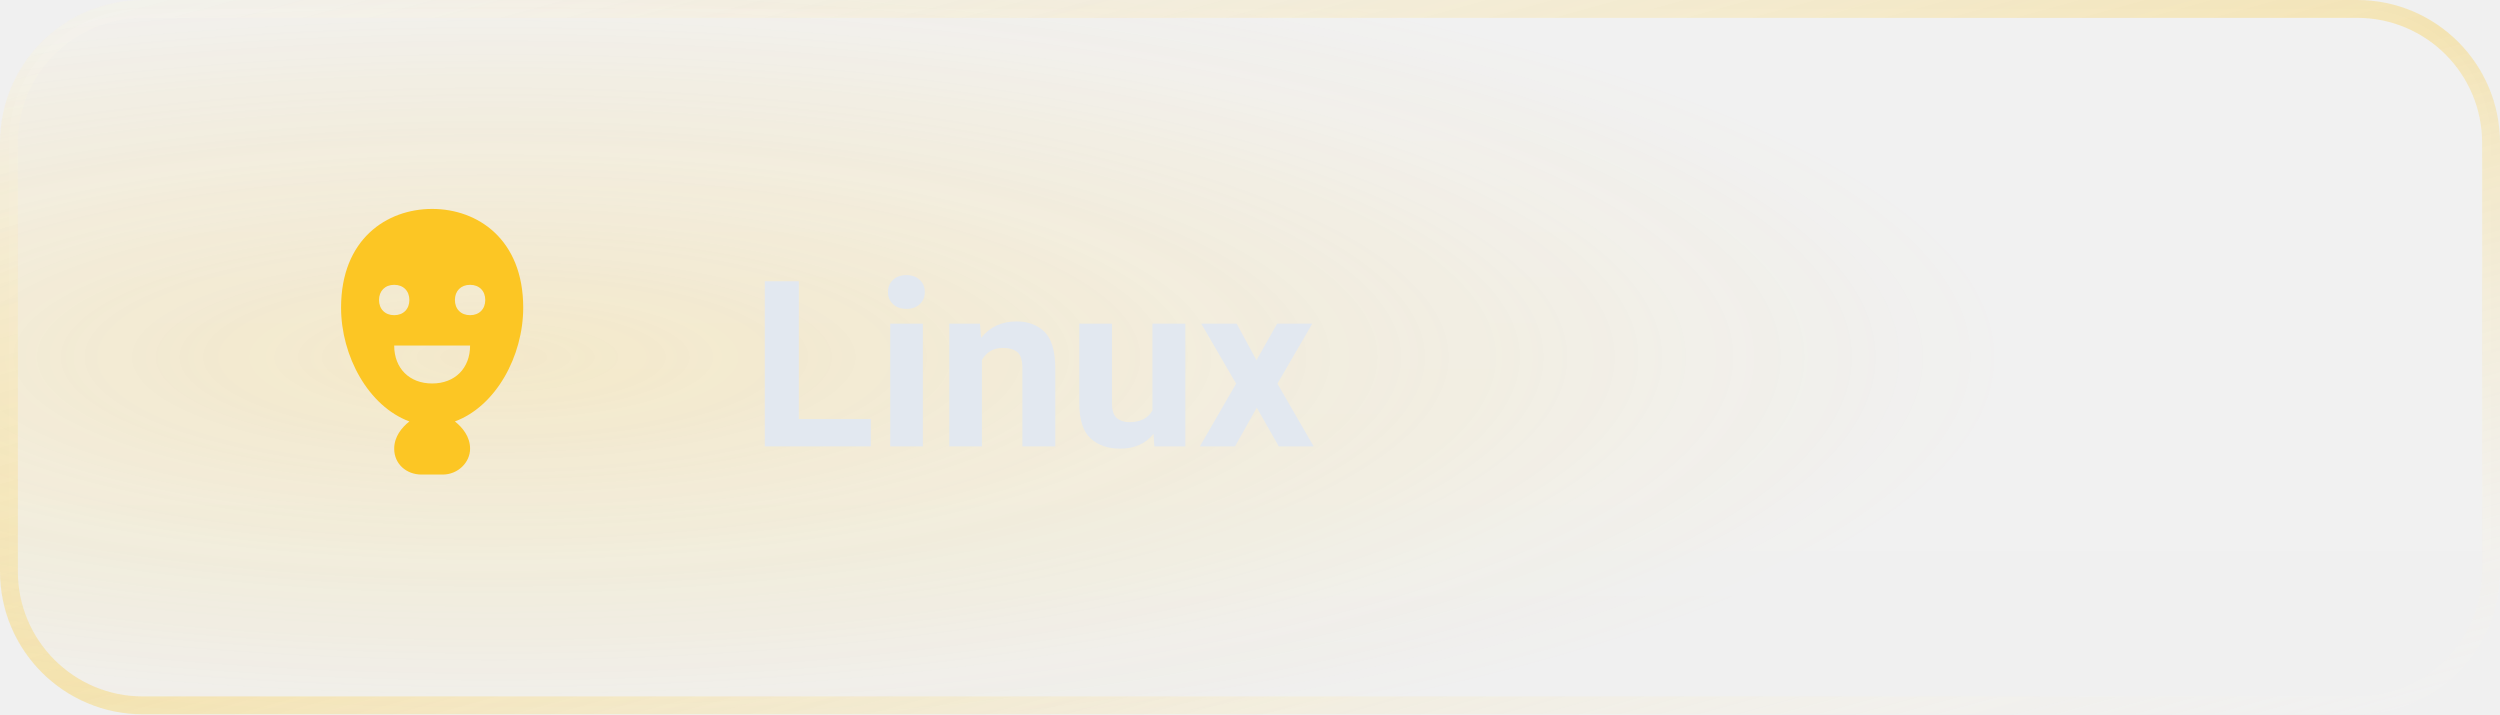
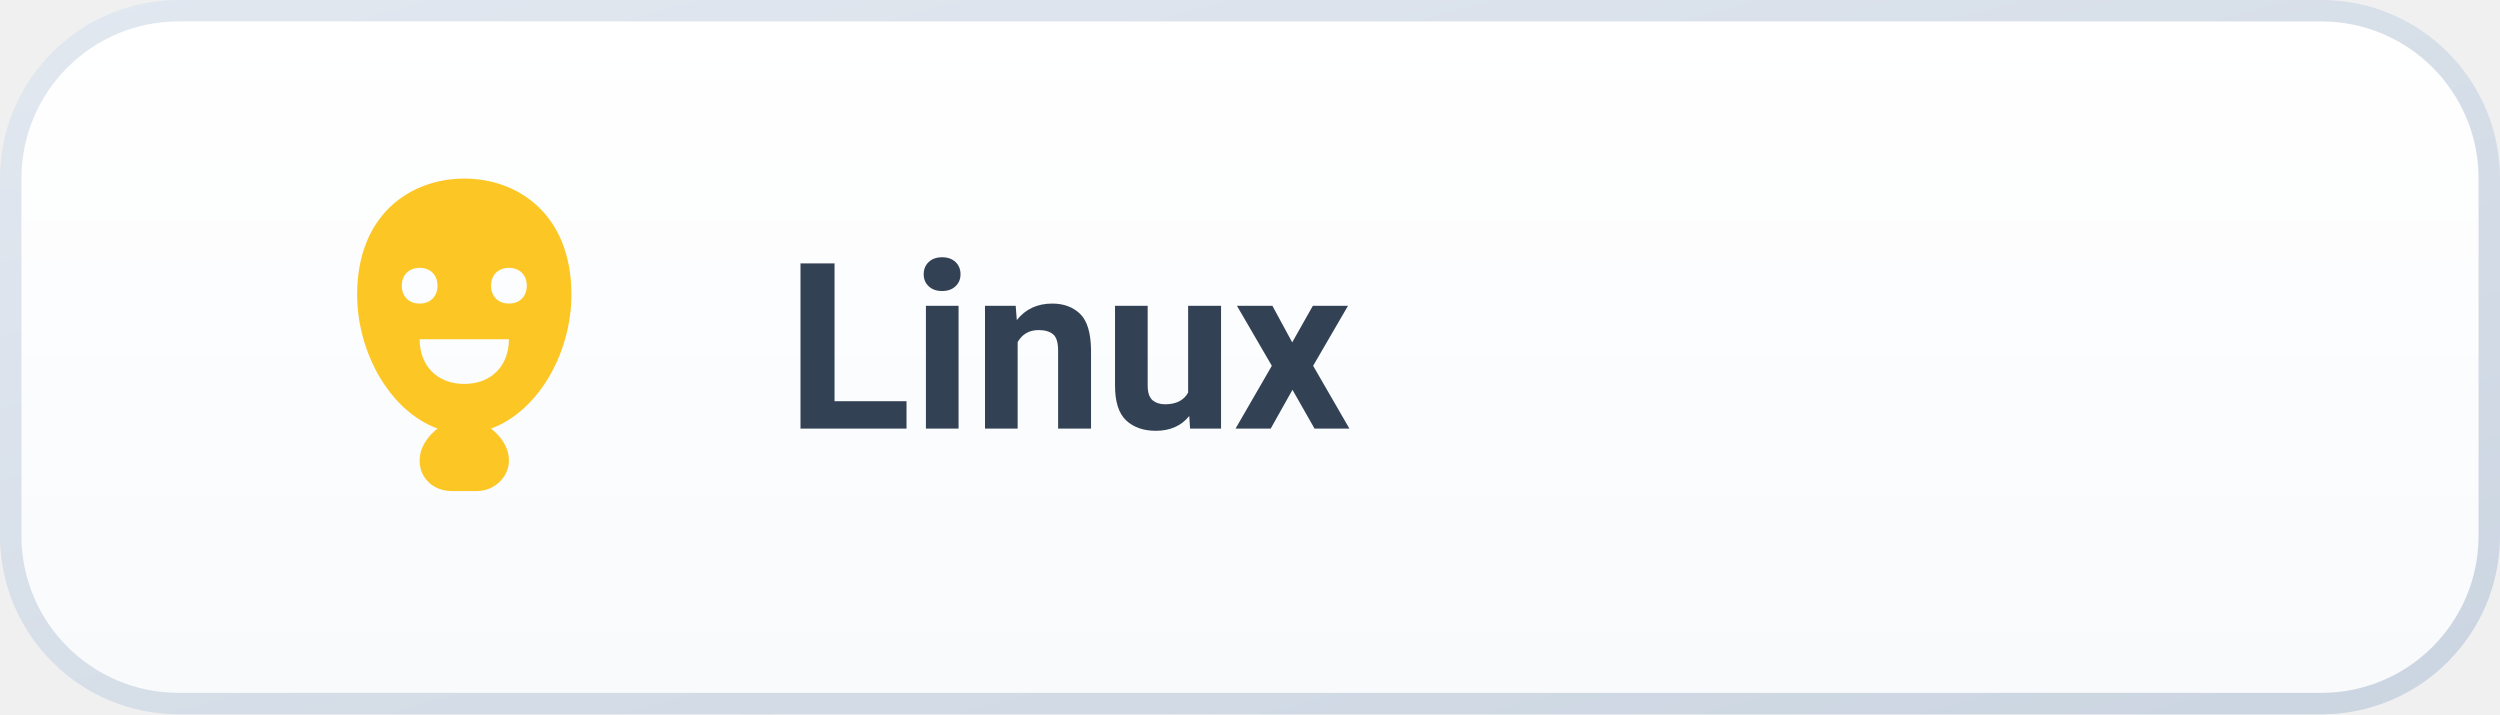
- <svg xmlns="http://www.w3.org/2000/svg" viewBox="0 0 140 40" width="140" height="40">
+ <svg xmlns="http://www.w3.org/2000/svg" viewBox="0 0 140 40" width="140" height="40" role="img" aria-label="Linux Badge">
  <defs>
-     <linearGradient id="badge-linux-glass-grad" x1="0%" y1="0%" x2="0%" y2="100%">
-       <stop offset="0%" stop-color="#FFFFFF" stop-opacity="0.08" />
-       <stop offset="100%" stop-color="#FFFFFF" stop-opacity="0.02" />
+     <linearGradient id="bg-light" x1="0%" y1="0%" x2="0%" y2="100%">
+       <stop offset="0%" stop-color="#FFFFFF" stop-opacity="1" />
+       <stop offset="100%" stop-color="#F8FAFC" stop-opacity="1" />
    </linearGradient>
-     <linearGradient id="badge-linux-border-grad" x1="0%" y1="0%" x2="100%" y2="100%">
-       <stop offset="0%" stop-color="#FFFFFF" stop-opacity="0.15" />
-       <stop offset="50%" stop-color="#FCC624" stop-opacity="0.3" />
-       <stop offset="100%" stop-color="#FFFFFF" stop-opacity="0.05" />
+     <linearGradient id="border-light" x1="0%" y1="0%" x2="100%" y2="100%">
+       <stop offset="0%" stop-color="#E2E8F0" />
+       <stop offset="100%" stop-color="#CBD5E1" />
    </linearGradient>
-     <radialGradient id="badge-linux-glow-grad" cx="20%" cy="50%" r="60%">
-       <stop offset="0%" stop-color="#FCC624" stop-opacity="0.25" />
+     <linearGradient id="bg-dark" x1="0%" y1="0%" x2="0%" y2="100%">
+       <stop offset="0%" stop-color="#1E293B" stop-opacity="0.6" />
+       <stop offset="100%" stop-color="#0F172A" stop-opacity="0.3" />
+     </linearGradient>
+     <linearGradient id="border-dark" x1="0%" y1="0%" x2="100%" y2="100%">
+       <stop offset="0%" stop-color="#334155" stop-opacity="0.8" />
+       <stop offset="100%" stop-color="#1E293B" stop-opacity="0.4" />
+     </linearGradient>
+     <radialGradient id="glow" cx="20%" cy="50%" r="60%">
+       <stop offset="0%" stop-color="#FCC624" stop-opacity="0.15" />
      <stop offset="100%" stop-color="#FCC624" stop-opacity="0" />
    </radialGradient>
  </defs>
  <style>
    .badge-bg {
+       fill: url(#bg-light);
+       stroke: url(#border-light);
      transition: all 0.3s cubic-bezier(0.4, 0, 0.2, 1);
    }
-     .badge-bg:hover {
-       fill: rgba(255, 255, 255, 0.06);
-       stroke: #FCC624;
-       filter: drop-shadow(0 0 6px #FCC62450);
-     }
    .badge-text {
-       font-family: -apple-system, BlinkMacSystemFont, "Segoe UI", Roboto, sans-serif;
+       font-family: 'Geist', 'Space Grotesk', -apple-system, BlinkMacSystemFont, "Segoe UI", Roboto, sans-serif;
      font-size: 13px;
      font-weight: 600;
-       fill: #E2E8F0;
+       fill: #334155;
      transition: fill 0.3s;
    }
-     .badge-bg:hover + text {
-       fill: #FFFFFF;
+     
+     @media (prefers-color-scheme: dark) {
+       .badge-bg {
+         fill: url(#bg-dark);
+         stroke: url(#border-dark);
+       }
+       .badge-text {
+         fill: #F1F5F9;
+       }
+     }
+ 
+     /* Soft hover transitions */
+     .badge-bg:hover {
+       stroke: #FCC624;
+       fill-opacity: 0.9;
    }
  </style>
-   <rect x="0" y="0" width="140" height="40" rx="8" fill="url(#badge-linux-glow-grad)" opacity="0.8" pointer-events="none" />
-   <rect class="badge-bg" x="0.5" y="0.5" width="139" height="39" rx="7.5" fill="url(#badge-linux-glass-grad)" stroke="url(#badge-linux-border-grad)" stroke-width="1" />
-   <g transform="translate(14, 10) scale(0.85)">
+   <rect x="0" y="0" width="140" height="40" rx="10" fill="url(#glow)" pointer-events="none" />
+   <rect class="badge-bg" x="0.6" y="0.6" width="138.8" height="38.8" rx="9.4" stroke-width="1.2" />
+   <g transform="translate(14, 8) scale(1)">
    <path fill="#FCC624" d="M12 2C9 2 6 4 6 8.5c0 3.2 1.8 6.5 4.5 7.5-.5.4-1 1-1 1.8 0 1 .8 1.7 1.8 1.7h1.4c1 0 1.8-.8 1.8-1.7 0-.8-.5-1.4-1-1.8 2.7-1 4.5-4.3 4.5-7.5C18 4 15 2 12 2zm-2.5 5c.6 0 1 .4 1 1s-.4 1-1 1-1-.4-1-1 .4-1 1-1zm5 0c.6 0 1 .4 1 1s-.4 1-1 1-1-.4-1-1 .4-1 1-1zm-2.5 6.5c-1.5 0-2.5-1-2.5-2.5h5c0 1.5-1 2.5-2.5 2.5z" />
  </g>
-   <text class="badge-text" x="42" y="25">Linux</text>
+   <text class="badge-text" x="44" y="24">Linux</text>
</svg>
